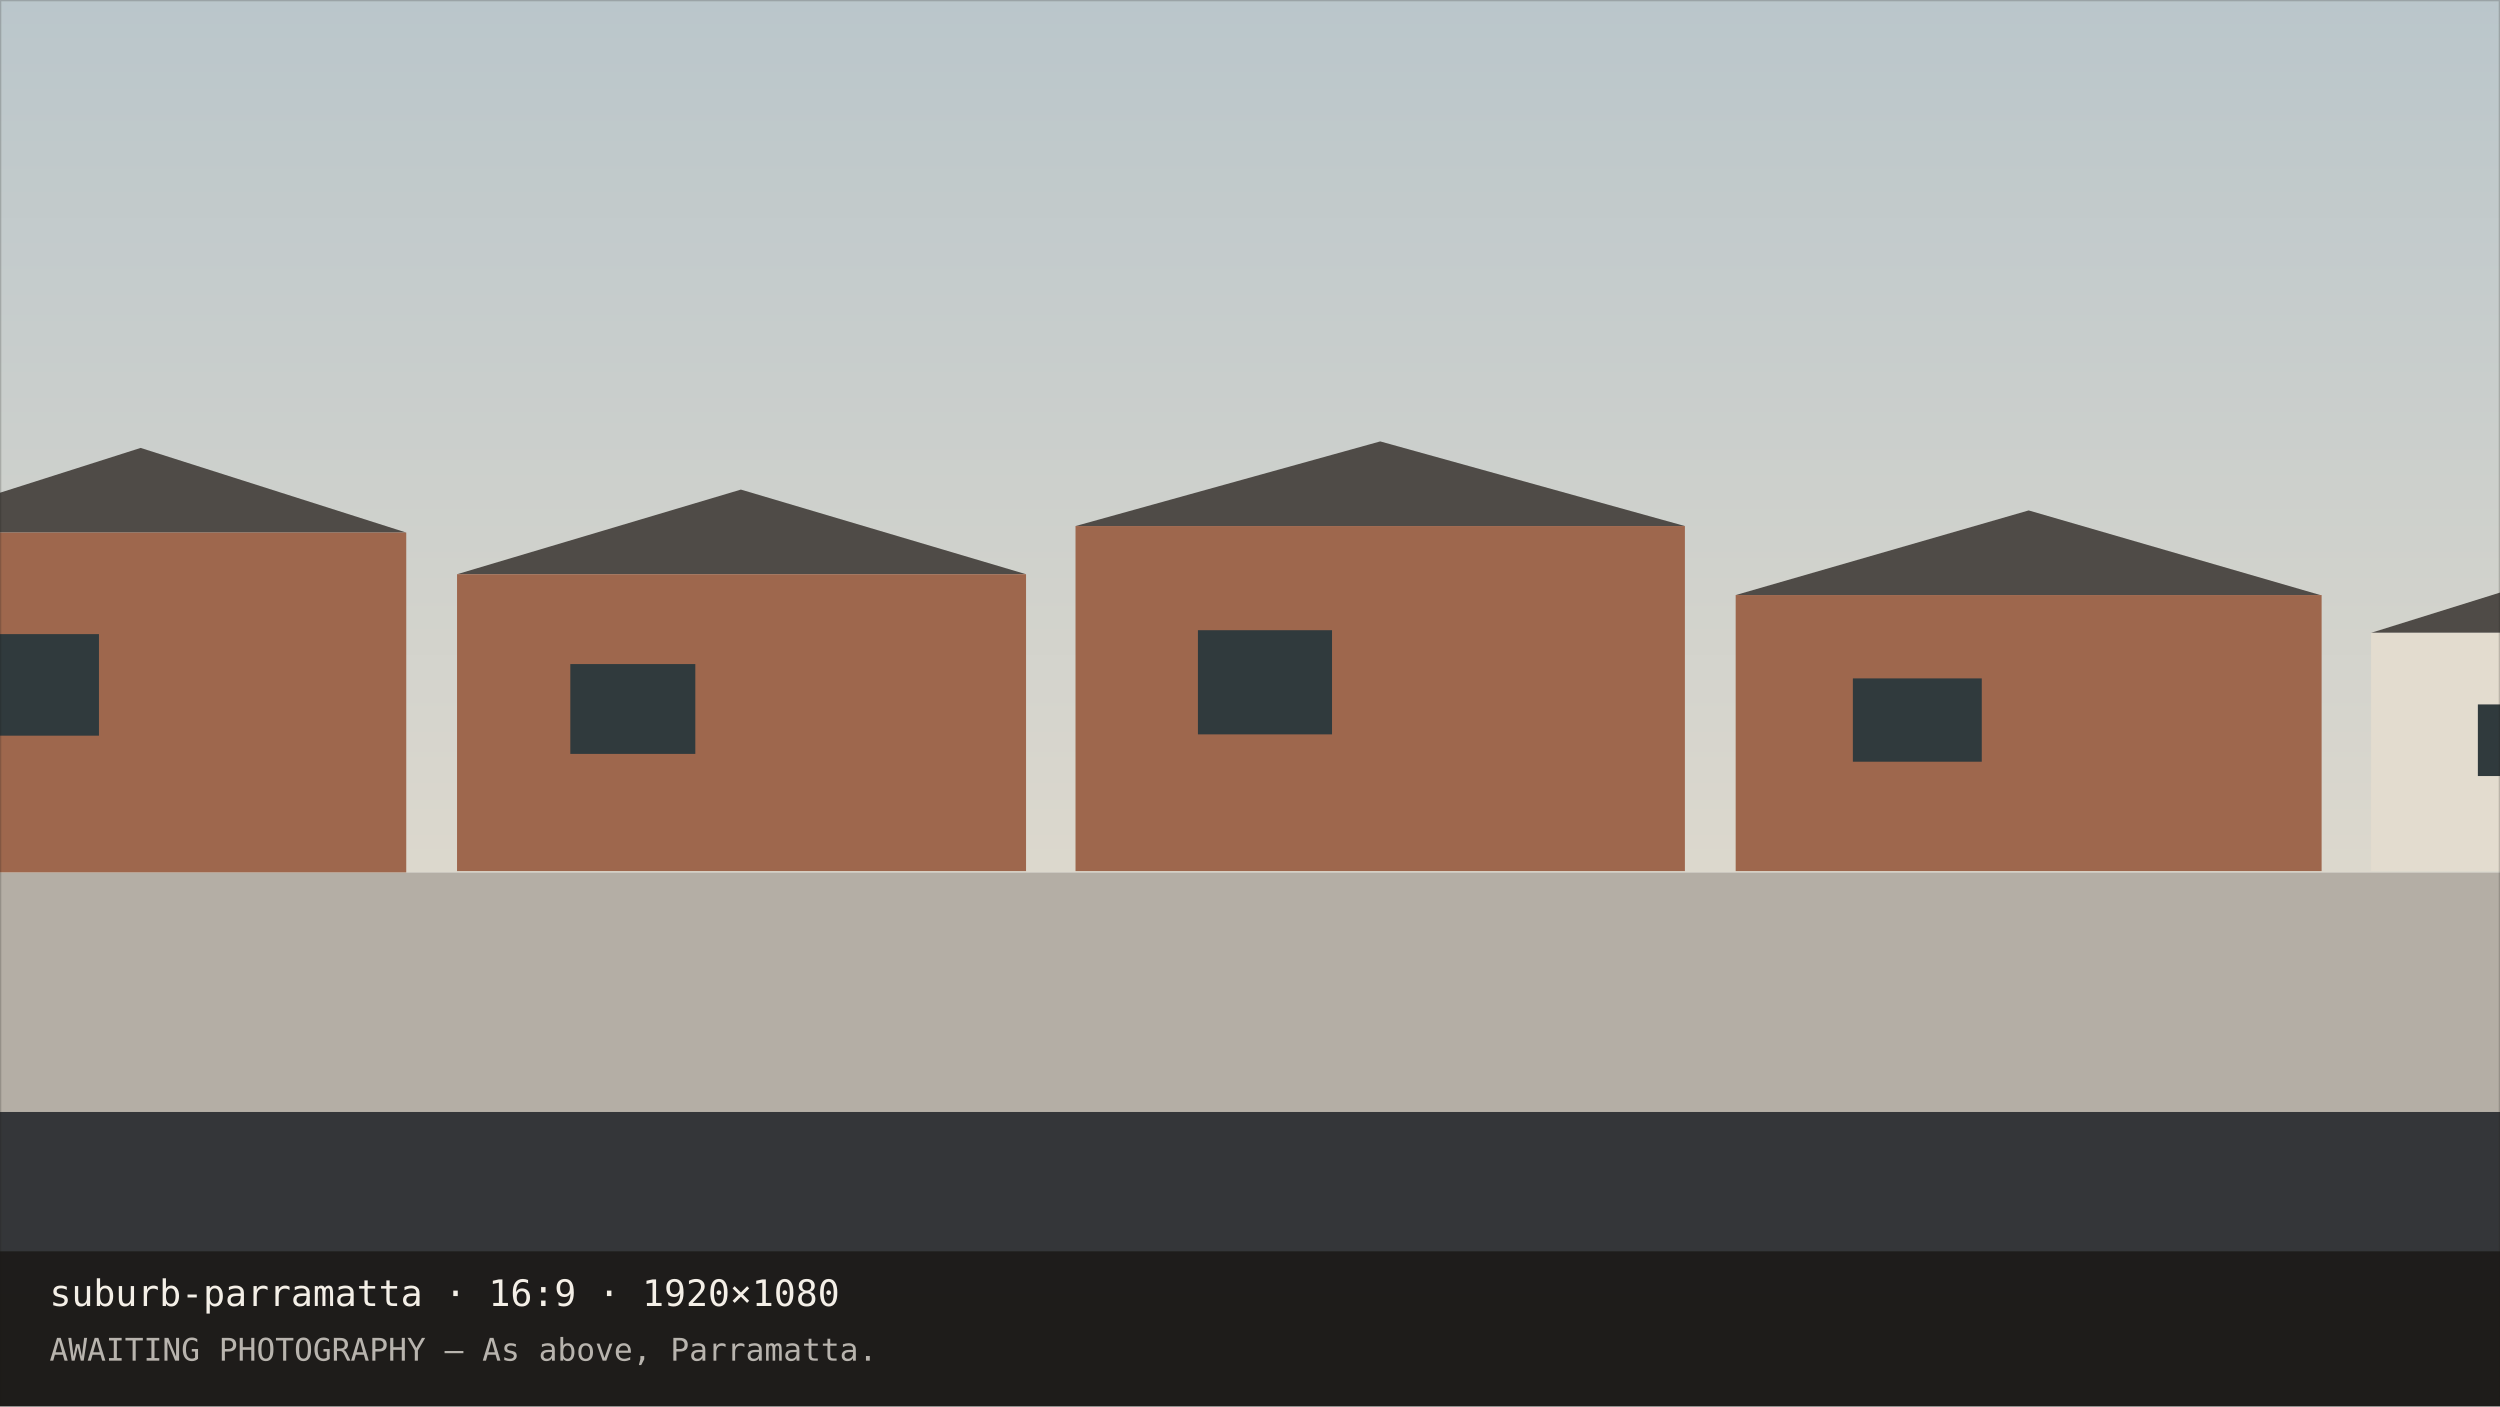
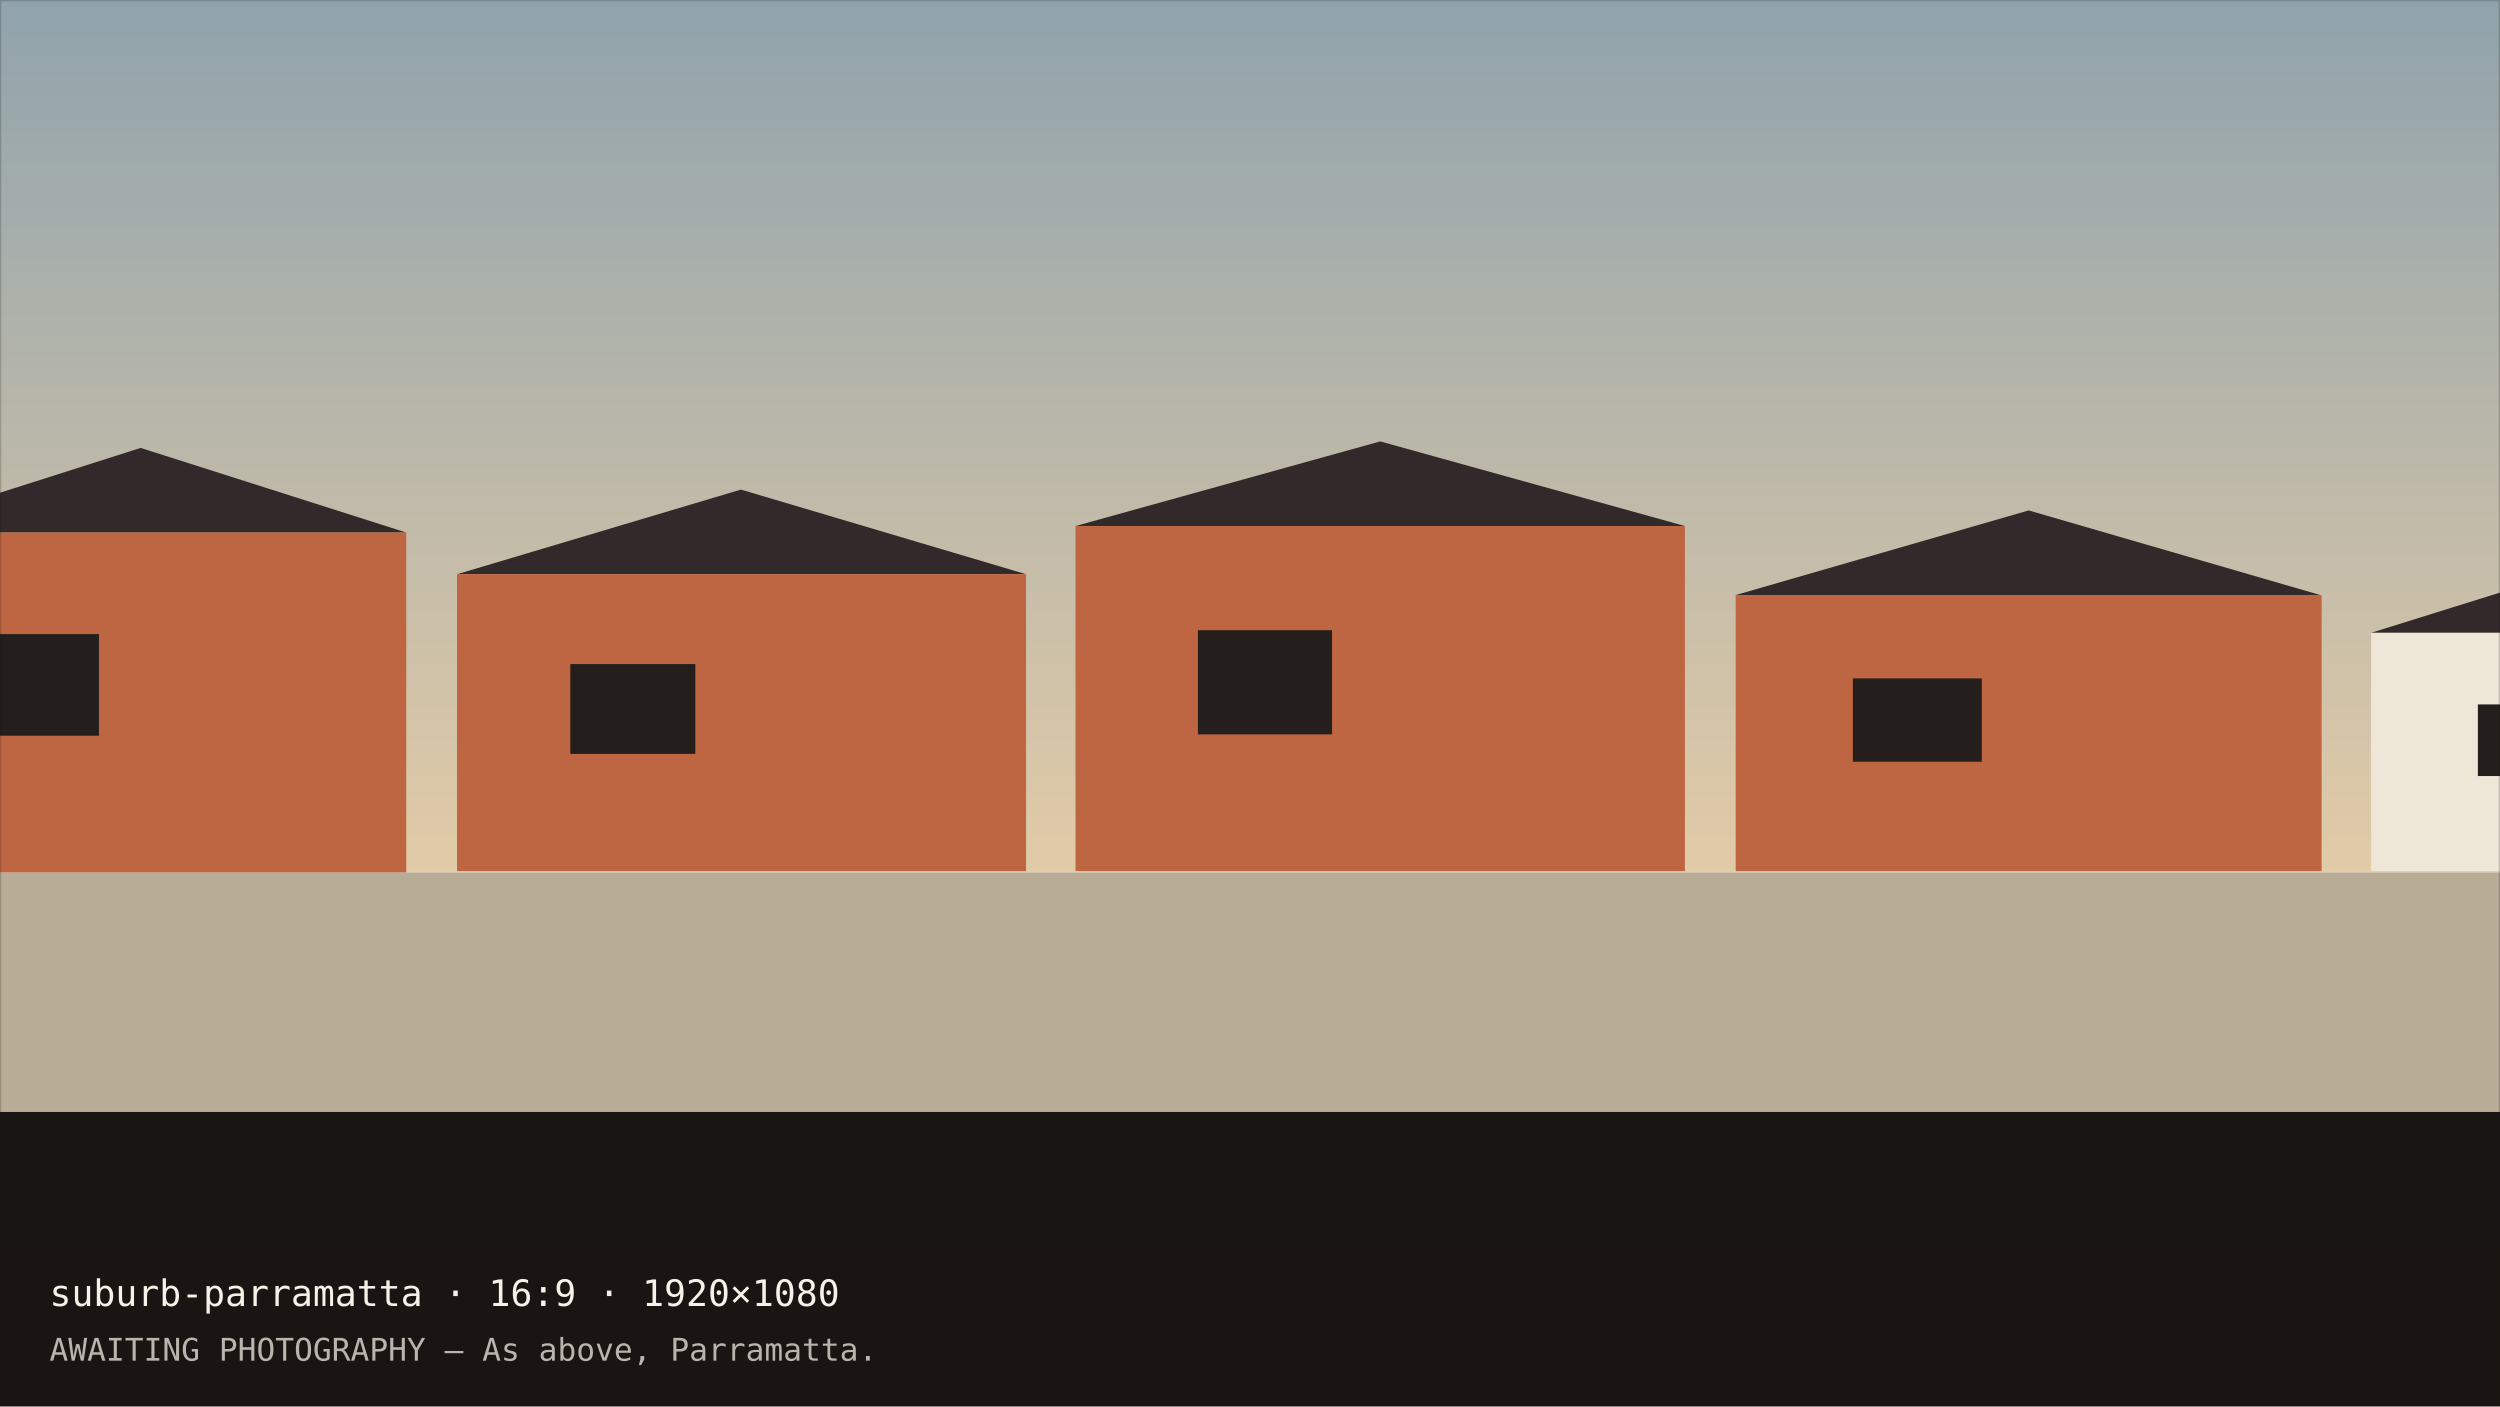
<svg xmlns="http://www.w3.org/2000/svg" width="1920" height="1080" viewBox="0 0 1920 1080" role="img" aria-label="Temporary placeholder awaiting photography: As above, Parramatta.">
  <defs>
    <linearGradient id="sky2" x1="0" y1="0" x2="0" y2="1">
-       <stop offset="0" stop-color="#bac6cb" />
-       <stop offset="1" stop-color="#dcd8cd" />
+       <stop offset="0" stop-color="#90a3ac" />
+       <stop offset="1" stop-color="#e2cba7" />
    </linearGradient>
  </defs>
  <rect x="0" y="0" width="1920" height="670" fill="url(#sky2)" />
-   <rect x="0" y="670" width="1920" height="410" fill="#b4aea5" />
-   <rect x="0" y="854" width="1920" height="226" fill="#343639" />
-   <polygon points="-96,409 108,344 312,409" fill="#4f4b47" />
-   <rect x="-96" y="409" width="408" height="261" fill="#9e674d" />
-   <rect x="-14" y="487" width="90" height="78" fill="#303a3d" />
-   <polygon points="351,441 569,376 788,441" fill="#4f4b47" />
-   <rect x="351" y="441" width="437" height="228" fill="#9e674d" />
-   <rect x="438" y="510" width="96" height="69" fill="#303a3d" />
-   <polygon points="826,404 1060,339 1294,404" fill="#4f4b47" />
-   <rect x="826" y="404" width="468" height="265" fill="#9e674d" />
-   <rect x="920" y="484" width="103" height="80" fill="#303a3d" />
-   <polygon points="1333,457 1558,392 1782,457" fill="#4f4b47" />
-   <rect x="1333" y="457" width="450" height="212" fill="#9e674d" />
-   <rect x="1423" y="521" width="99" height="64" fill="#303a3d" />
-   <polygon points="1821,486 2026,422 2232,486" fill="#4f4b47" />
-   <rect x="1821" y="486" width="411" height="183" fill="#e3dccf" />
-   <rect x="1903" y="541" width="90" height="55" fill="#303a3d" />
-   <rect x="0" y="994" width="1920" height="86" fill="#1B1917" opacity="0.1" />
-   <rect x="0" y="961" width="1920" height="119" fill="#1B1917" opacity="0.88" />
-   <text x="38" y="1003" font-family="ui-monospace, Menlo, monospace" font-size="28" fill="#F4EFE7">suburb-parramatta · 16:9 · 1920×1080</text>
-   <text x="38" y="1045" font-family="ui-monospace, Menlo, monospace" font-size="24" fill="#F4EFE7" opacity="0.72">AWAITING PHOTOGRAPHY — As above, Parramatta.</text>
-   <rect x="0.5" y="0.5" width="1919" height="1079" fill="none" stroke="#1B1917" stroke-opacity="0.2" />
+   <rect x="0" y="670" width="1920" height="410" fill="#b8ac96" />
+   <rect x="0" y="854" width="1920" height="226" fill="#191513" />
+   <polygon points="-96,409 108,344 312,409" fill="#32292a" />
+   <rect x="-96" y="409" width="408" height="261" fill="#be6541" />
+   <rect x="-14" y="487" width="90" height="78" fill="#241e1c" />
+   <polygon points="351,441 569,376 788,441" fill="#32292a" />
+   <rect x="351" y="441" width="437" height="228" fill="#be6541" />
+   <rect x="438" y="510" width="96" height="69" fill="#241e1c" />
+   <polygon points="826,404 1060,339 1294,404" fill="#32292a" />
+   <rect x="826" y="404" width="468" height="265" fill="#be6541" />
+   <rect x="920" y="484" width="103" height="80" fill="#241e1c" />
+   <polygon points="1333,457 1558,392 1782,457" fill="#32292a" />
+   <rect x="1333" y="457" width="450" height="212" fill="#be6541" />
+   <rect x="1423" y="521" width="99" height="64" fill="#241e1c" />
+   <polygon points="1821,486 2026,422 2232,486" fill="#32292a" />
+   <rect x="1821" y="486" width="411" height="183" fill="#eee6d7" />
+   <rect x="1903" y="541" width="90" height="55" fill="#241e1c" />
+   <rect x="0" y="994" width="1920" height="86" fill="#1A1512" opacity="0.1" />
+   <rect x="0" y="961" width="1920" height="119" fill="#1A1512" opacity="0.88" />
+   <text x="38" y="1003" font-family="ui-monospace, Menlo, monospace" font-size="28" fill="#F7F2E7">suburb-parramatta · 16:9 · 1920×1080</text>
+   <text x="38" y="1045" font-family="ui-monospace, Menlo, monospace" font-size="24" fill="#F7F2E7" opacity="0.72">AWAITING PHOTOGRAPHY — As above, Parramatta.</text>
+   <rect x="0.5" y="0.5" width="1919" height="1079" fill="none" stroke="#1A1512" stroke-opacity="0.2" />
</svg>
